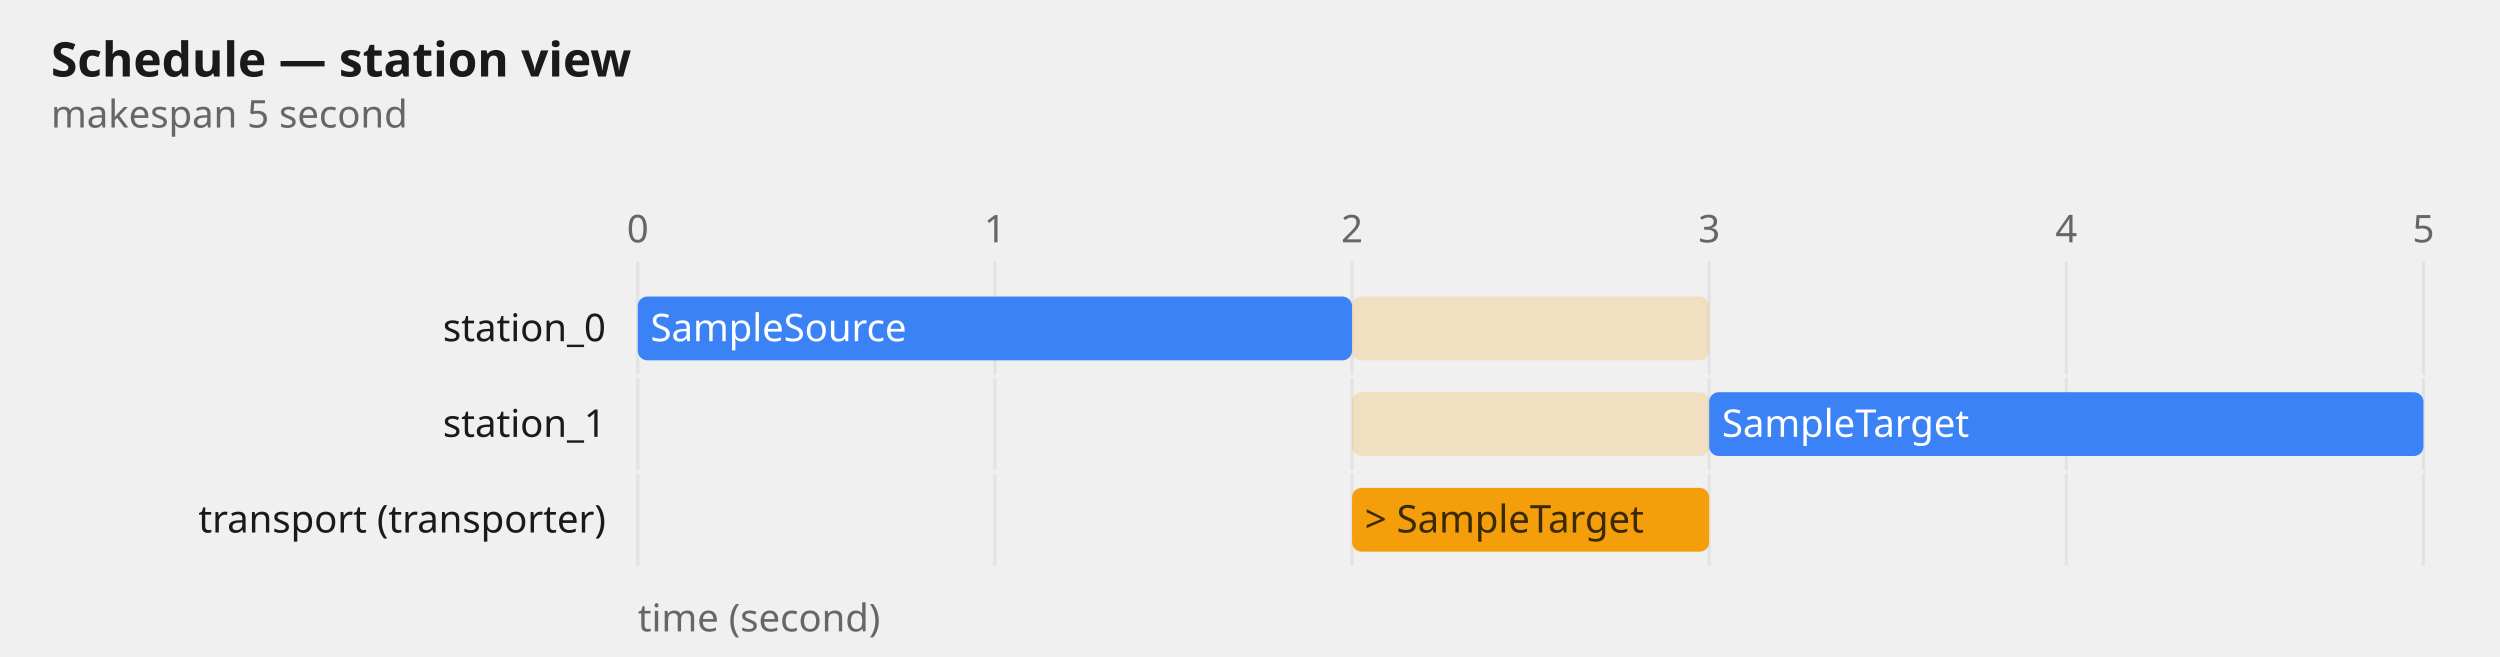
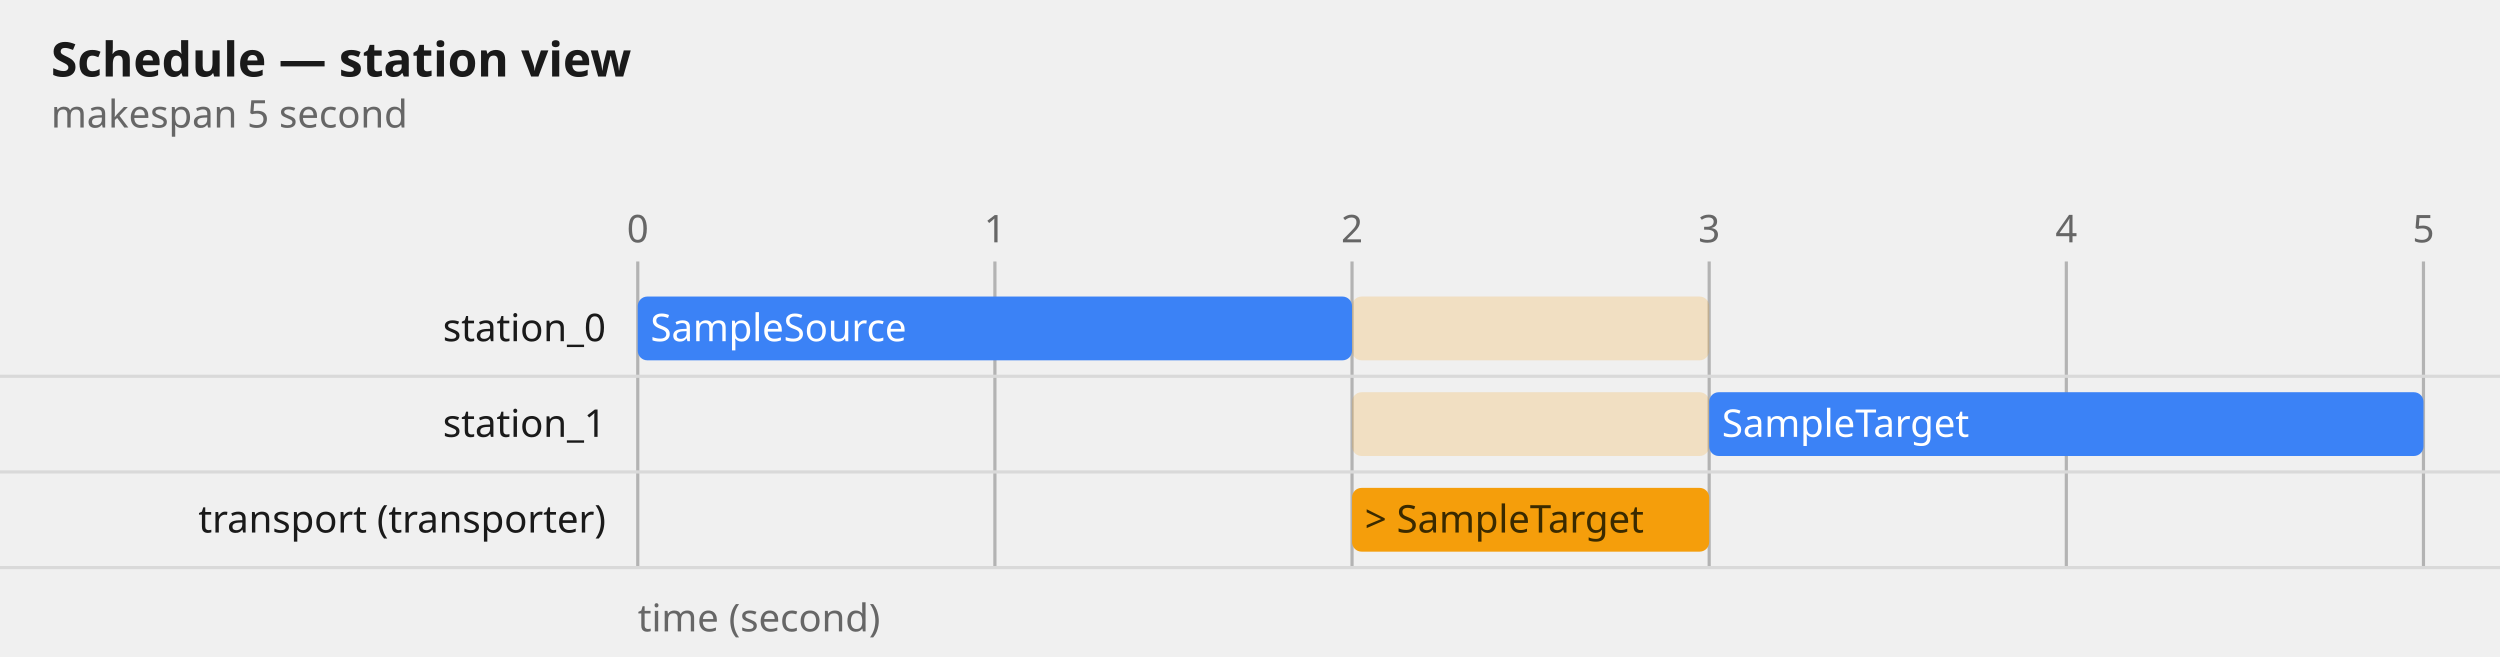
<svg xmlns="http://www.w3.org/2000/svg" viewBox="0 0 784 206" width="784" height="206" font-family="system-ui, sans-serif" font-size="12">
  <text fill="#1a1a1a" font-size="15" font-weight="600" x="16" y="24">Schedule — station view</text>
  <text fill="#666666" x="16" y="40">makespan 5 second</text>
  <defs>
    <marker id="ah" markerWidth="8" markerHeight="8" refX="7" refY="3" orient="auto">
      <path d="M0,0 L7,3 L0,6 Z" fill="#9333ea" />
    </marker>
  </defs>
  <g transform="translate(0,48)">
-     <line stroke="#e3e3e3" stroke-width="1" x1="200.0" y1="34.0" x2="200.0" y2="130.0" />
+     <line stroke="#b3b3b3" stroke-width="1" x1="200.0" y1="34.0" x2="200.0" y2="130.0" />
    <text fill="#666666" x="200.0" y="28.0" text-anchor="middle">0</text>
-     <line stroke="#e3e3e3" stroke-width="1" x1="312.0" y1="34.0" x2="312.0" y2="130.0" />
+     <line stroke="#b3b3b3" stroke-width="1" x1="312.0" y1="34.0" x2="312.0" y2="130.0" />
    <text fill="#666666" x="312.0" y="28.0" text-anchor="middle">1</text>
-     <line stroke="#e3e3e3" stroke-width="1" x1="424.0" y1="34.0" x2="424.0" y2="130.0" />
+     <line stroke="#b3b3b3" stroke-width="1" x1="424.0" y1="34.0" x2="424.0" y2="130.0" />
    <text fill="#666666" x="424.0" y="28.0" text-anchor="middle">2</text>
-     <line stroke="#e3e3e3" stroke-width="1" x1="536.0" y1="34.0" x2="536.0" y2="130.0" />
+     <line stroke="#b3b3b3" stroke-width="1" x1="536.0" y1="34.0" x2="536.0" y2="130.0" />
    <text fill="#666666" x="536.0" y="28.0" text-anchor="middle">3</text>
-     <line stroke="#e3e3e3" stroke-width="1" x1="648.0" y1="34.0" x2="648.0" y2="130.0" />
+     <line stroke="#b3b3b3" stroke-width="1" x1="648.0" y1="34.0" x2="648.0" y2="130.0" />
    <text fill="#666666" x="648.0" y="28.0" text-anchor="middle">4</text>
-     <line stroke="#e3e3e3" stroke-width="1" x1="760.0" y1="34.0" x2="760.0" y2="130.0" />
+     <line stroke="#b3b3b3" stroke-width="1" x1="760.0" y1="34.0" x2="760.0" y2="130.0" />
    <text fill="#666666" x="760.0" y="28.0" text-anchor="middle">5</text>
    <text fill="#666666" x="200.0" y="150.0">time (second)</text>
-     <line stroke="#f0f0f0" stroke-width="1" x1="0" y1="70.0" x2="784.0" y2="70.0" />
+     <line stroke="#d9d9d9" stroke-width="1" x1="0" y1="70.0" x2="784.0" y2="70.0" />
    <text fill="#1a1a1a" x="190.0" y="59.0" text-anchor="end">station_0</text>
-     <line stroke="#f0f0f0" stroke-width="1" x1="0" y1="100.0" x2="784.0" y2="100.0" />
+     <line stroke="#d9d9d9" stroke-width="1" x1="0" y1="100.0" x2="784.0" y2="100.0" />
    <text fill="#1a1a1a" x="190.0" y="89.0" text-anchor="end">station_1</text>
-     <line stroke="#f0f0f0" stroke-width="1" x1="0" y1="130.0" x2="784.0" y2="130.0" />
+     <line stroke="#d9d9d9" stroke-width="1" x1="0" y1="130.0" x2="784.0" y2="130.0" />
    <text fill="#1a1a1a" x="190.0" y="119.0" text-anchor="end">transport (transporter)</text>
    <rect fill="#3b82f6" x="200.0" y="45.0" width="224.0" height="20" rx="3" />
    <text fill="#ffffff" x="204.0" y="59.0">SampleSource</text>
    <rect fill="#f59e0b" x="424.0" y="105.0" width="112.0" height="20" rx="3" />
    <text fill="#3a2a00" x="428.0" y="119.0">&gt; SampleTarget</text>
    <rect fill="#f59e0b" fill-opacity="0.2" x="424.0" y="45.0" width="112.0" height="20" rx="3" />
    <rect fill="#f59e0b" fill-opacity="0.2" x="424.0" y="75.0" width="112.0" height="20" rx="3" />
    <rect fill="#3b82f6" x="536.0" y="75.0" width="224.0" height="20" rx="3" />
    <text fill="#ffffff" x="540.0" y="89.0">SampleTarget</text>
  </g>
</svg>
